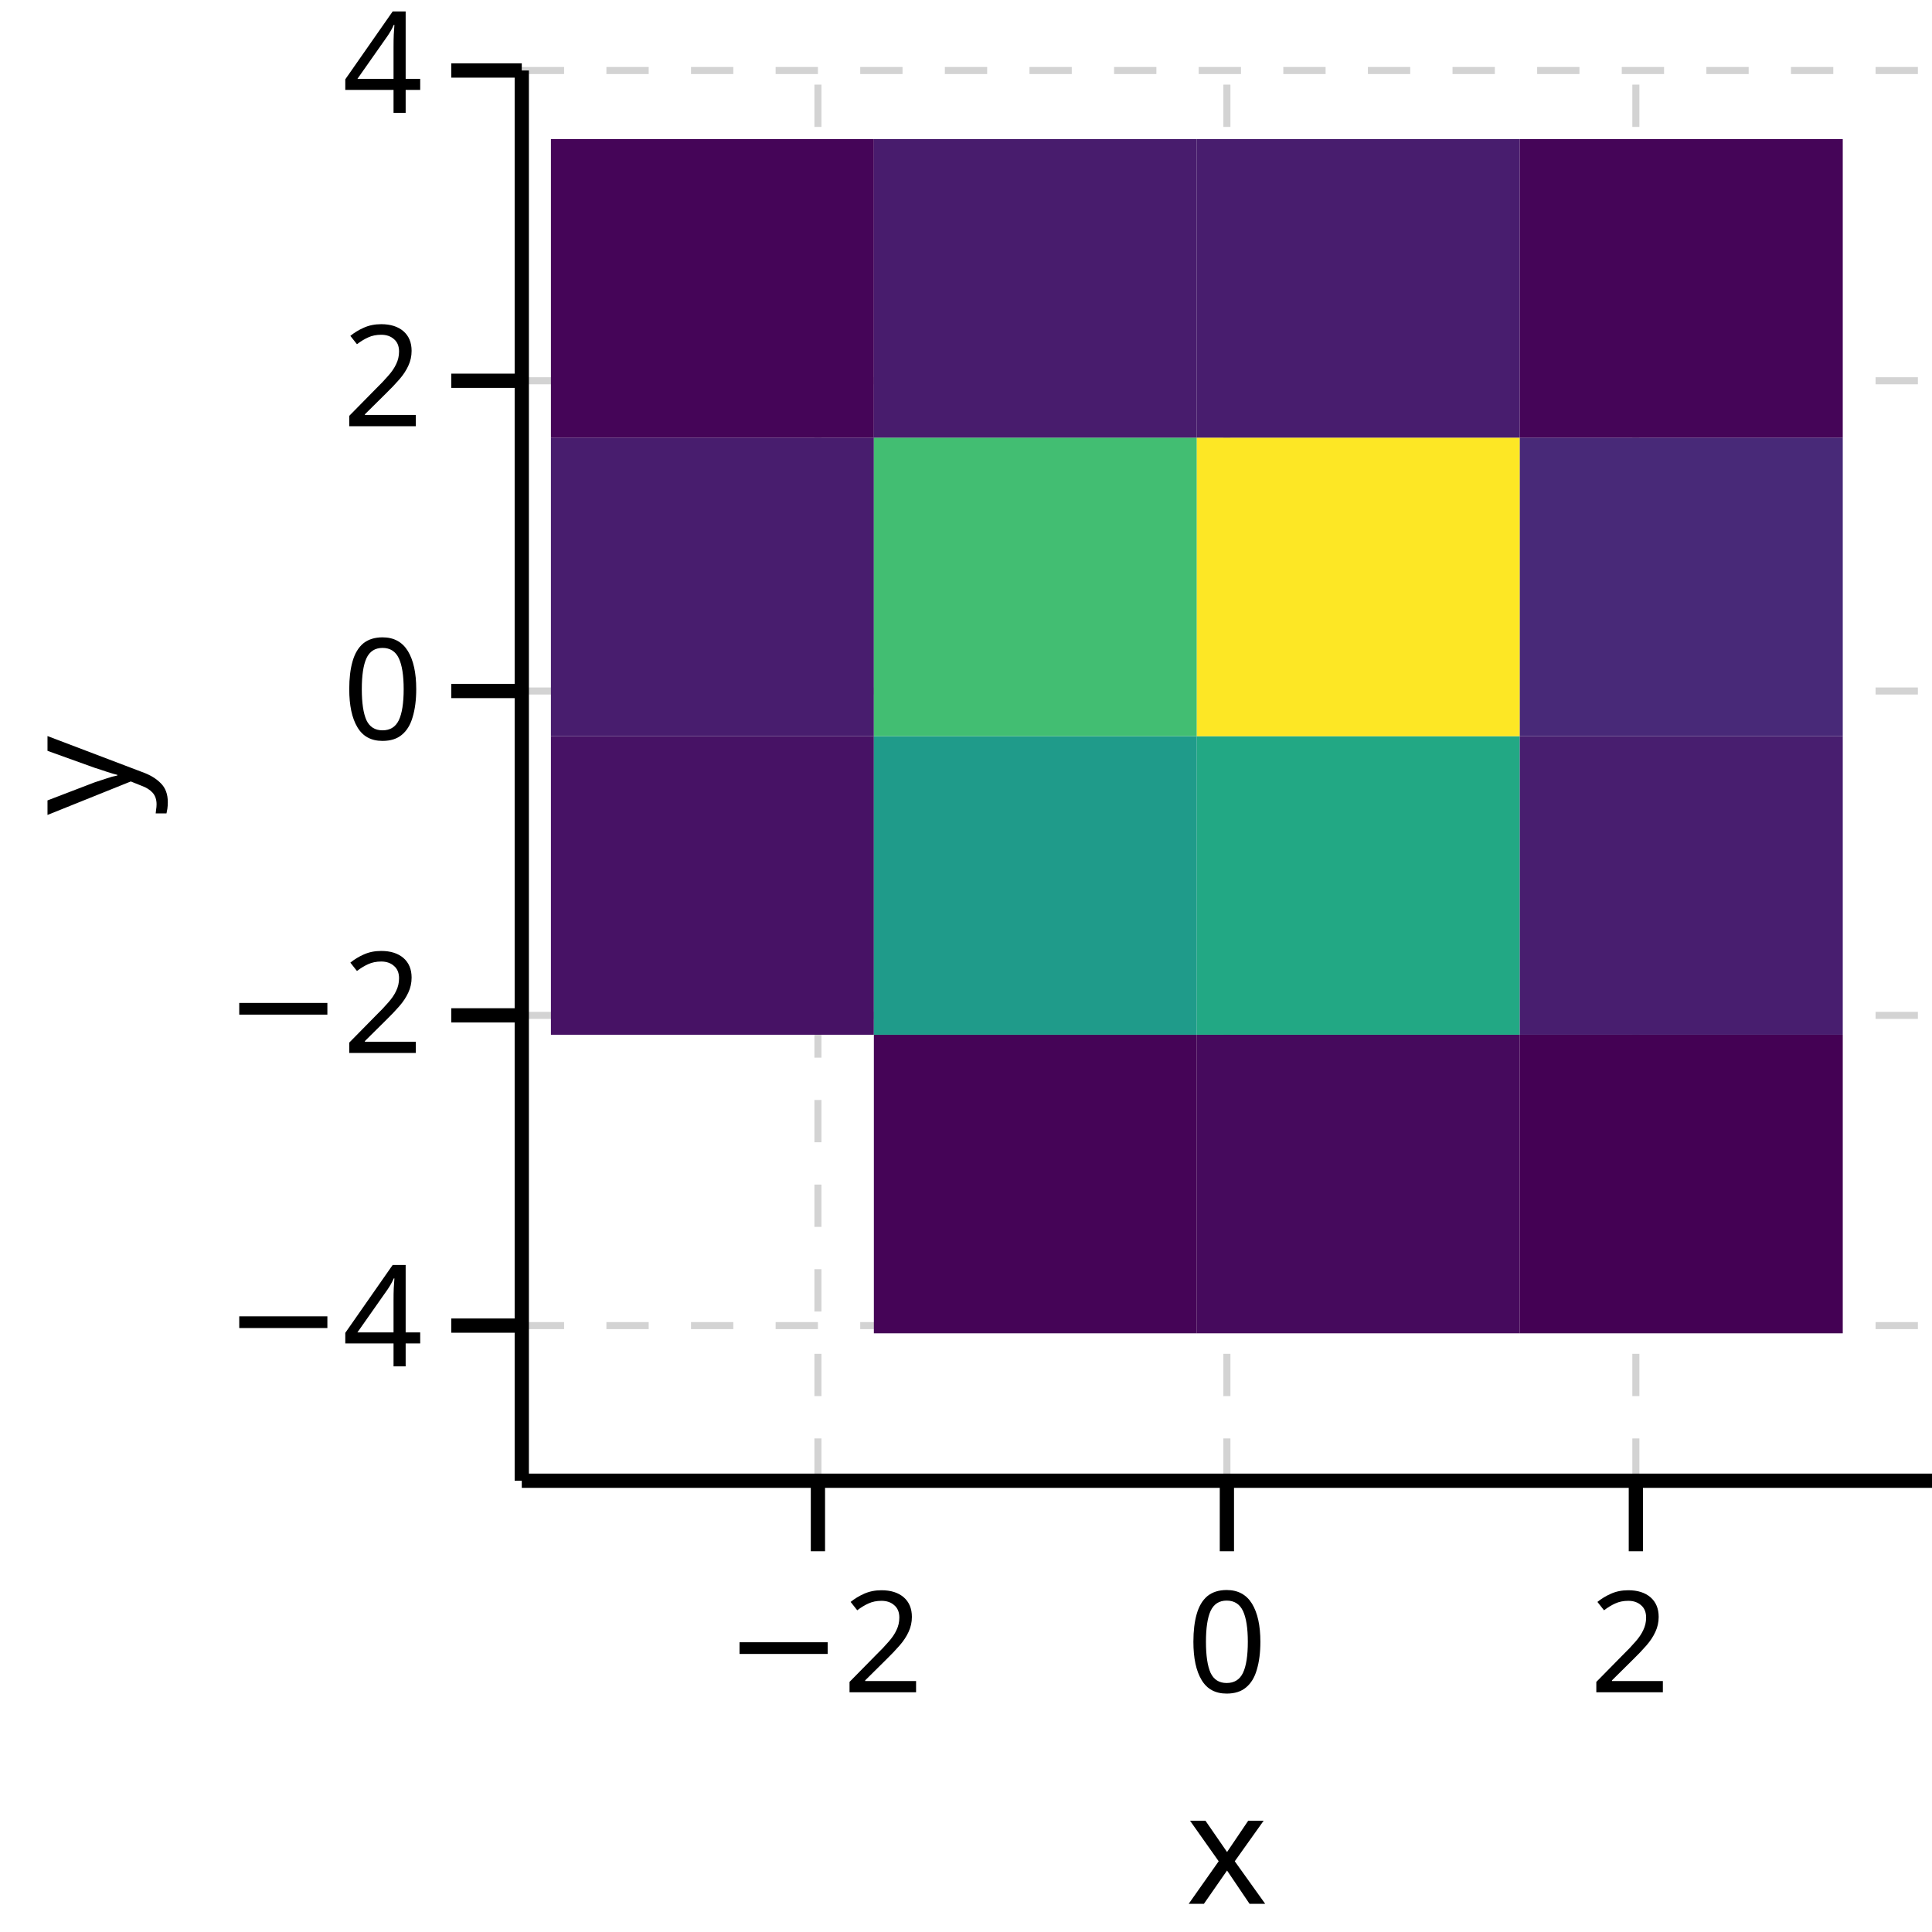
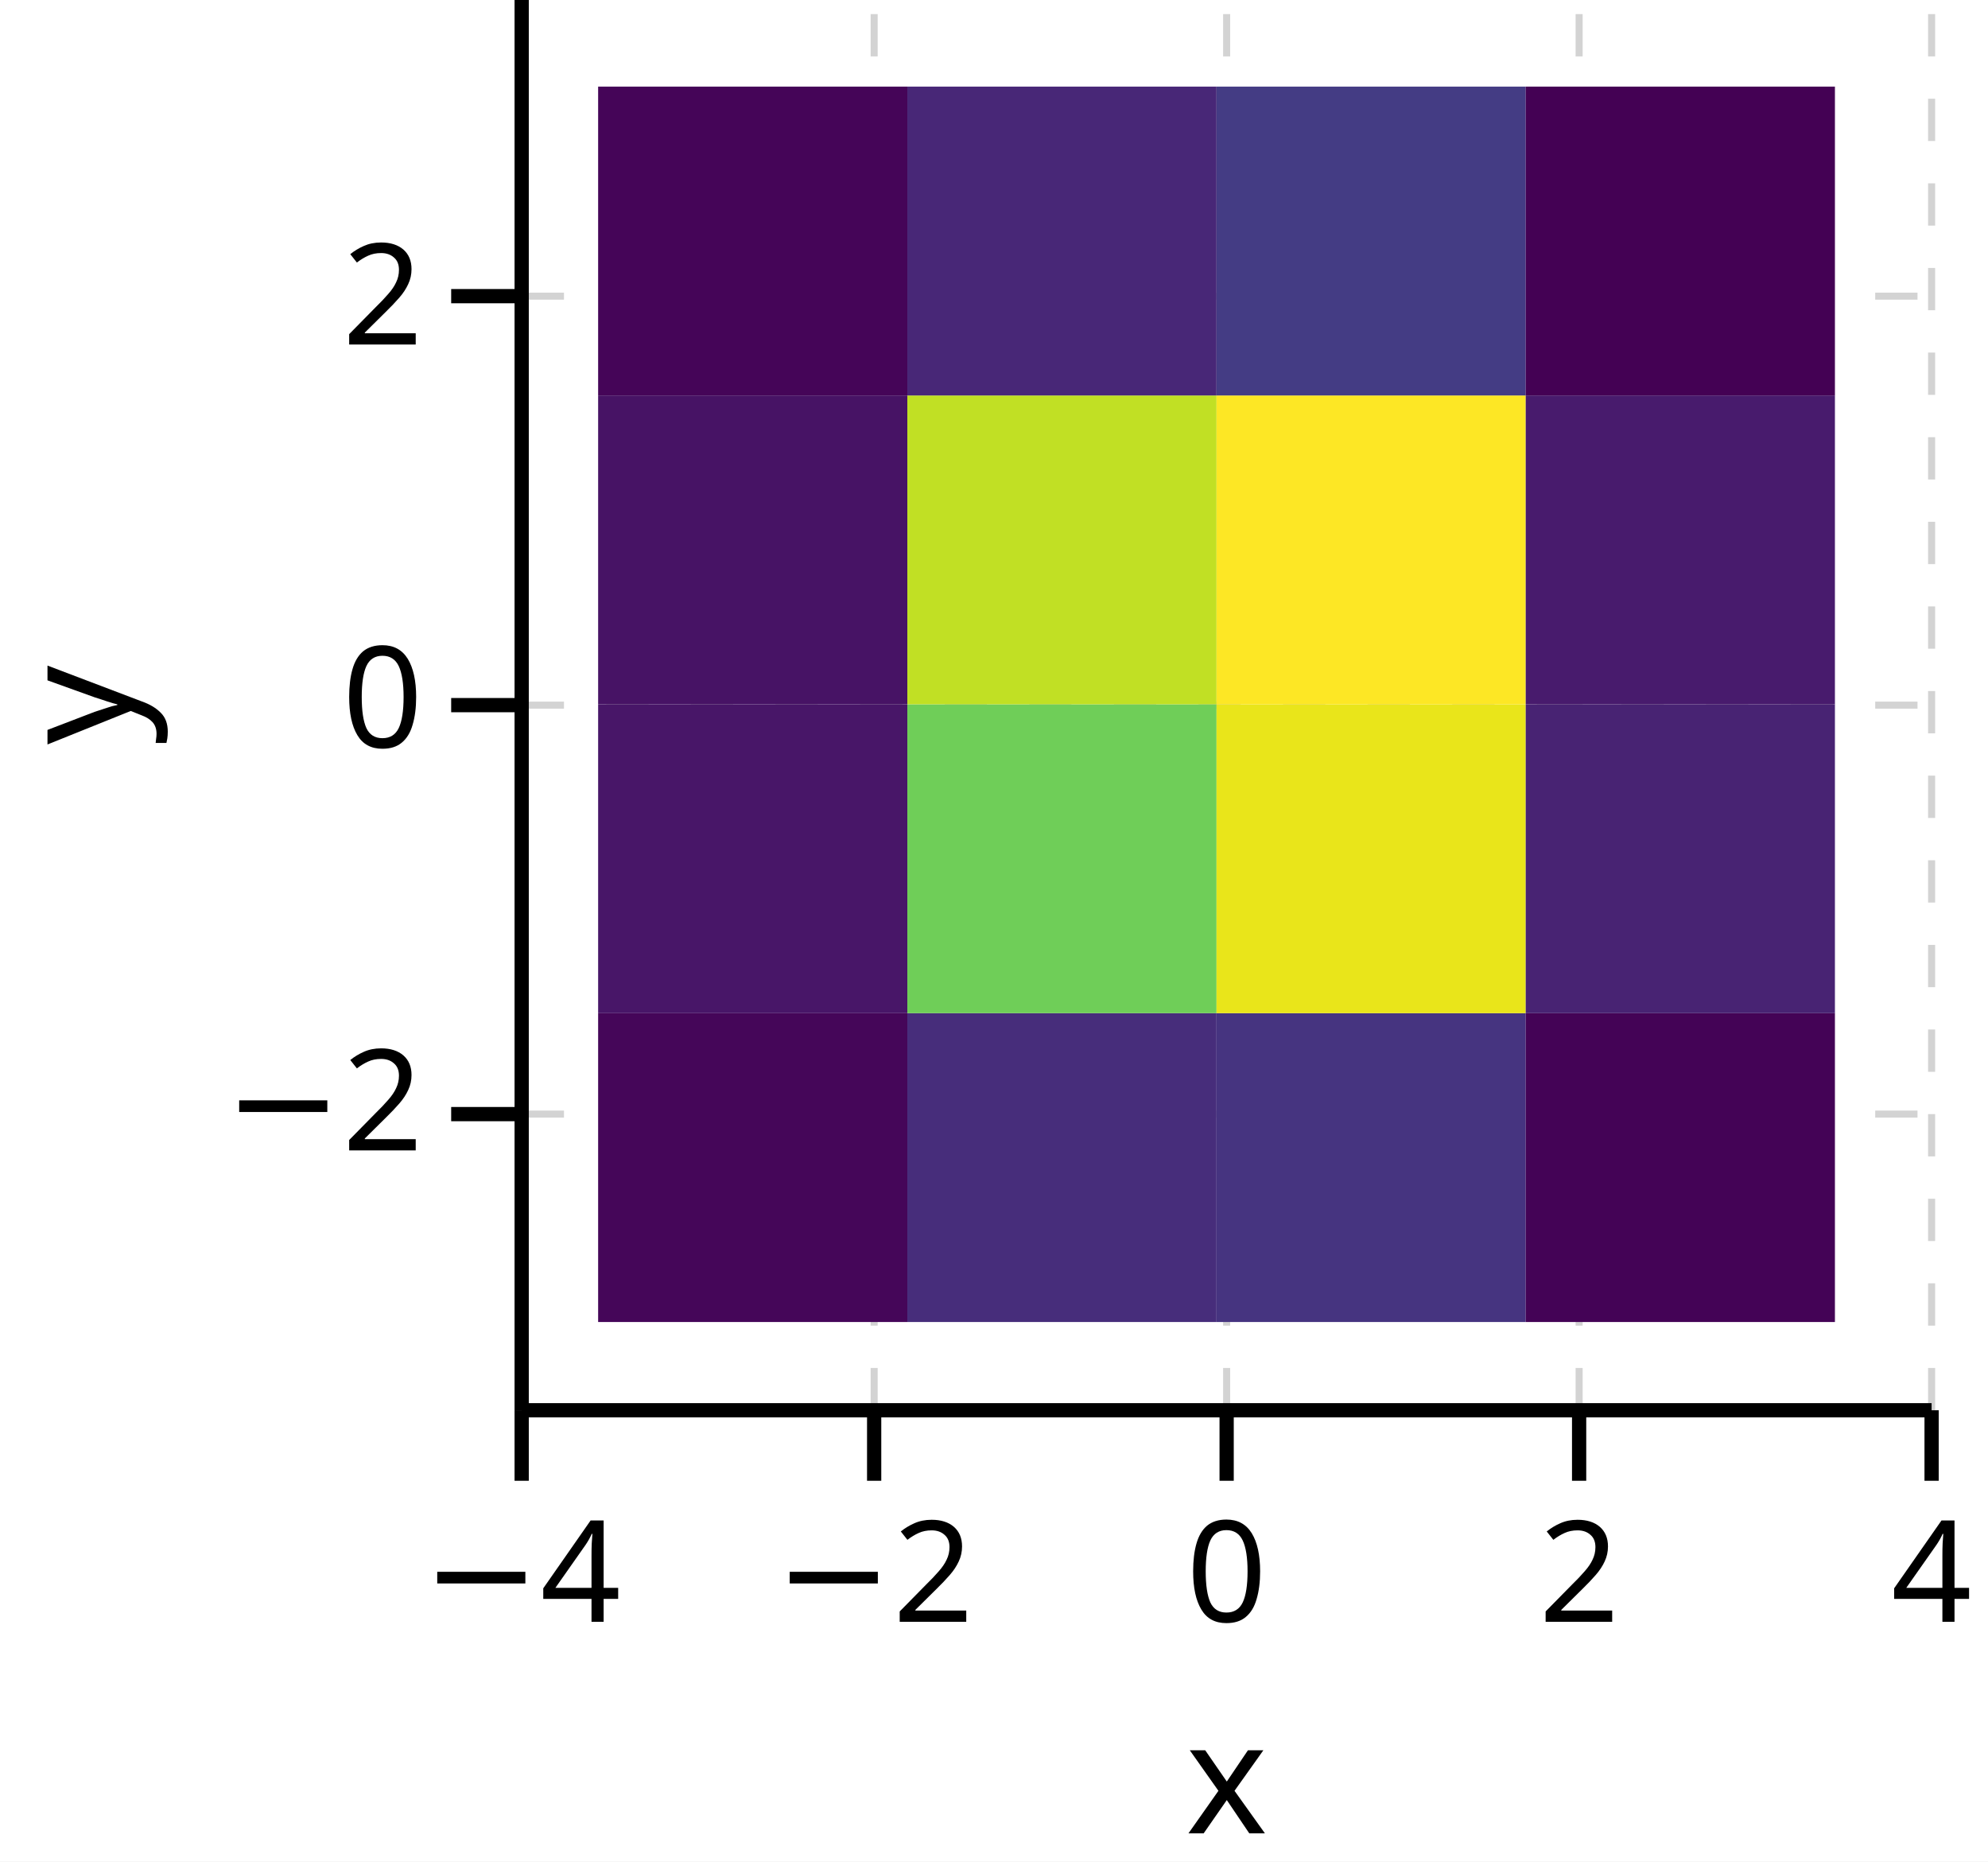
- <svg xmlns="http://www.w3.org/2000/svg" version="1.1" class="marks" width="137" height="137" viewBox="0 0 137 137">
-   <rect width="137" height="137" fill="white" />
-   <g fill="none" stroke-miterlimit="10" transform="translate(37,5)">
+ <svg xmlns="http://www.w3.org/2000/svg" version="1.1" class="marks" width="141" height="132" viewBox="0 0 141 132">
+   <rect width="141" height="132" fill="white" />
+   <g fill="none" stroke-miterlimit="10" transform="translate(37,0)">
    <g class="mark-group role-frame root" role="graphics-object" aria-roledescription="group mark container">
      <g transform="translate(0,0)">
        <path class="background" aria-hidden="true" d="M0,0h100v100h-100Z" />
        <g>
          <g class="mark-group role-axis" role="graphics-symbol" aria-roledescription="axis" aria-label="X-axis titled 'x' for a linear scale with values from −4 to 4">
            <g transform="translate(0,100)">
              <path class="background" aria-hidden="true" d="M0,0h0v0h0Z" pointer-events="none" />
              <g>
                <g class="mark-rule role-axis-grid" pointer-events="none">
-                   <line transform="translate(21,0)" x2="0" y2="-100" stroke="lightgray" stroke-width="0.5" stroke-dasharray="3" opacity="1" />
+                   <line transform="translate(0,0)" x2="0" y2="-100" stroke="lightgray" stroke-width="0.5" stroke-dasharray="3" opacity="1" />
+                   <line transform="translate(25,0)" x2="0" y2="-100" stroke="lightgray" stroke-width="0.5" stroke-dasharray="3" opacity="1" />
                  <line transform="translate(50,0)" x2="0" y2="-100" stroke="lightgray" stroke-width="0.5" stroke-dasharray="3" opacity="1" />
-                   <line transform="translate(79,0)" x2="0" y2="-100" stroke="lightgray" stroke-width="0.5" stroke-dasharray="3" opacity="1" />
+                   <line transform="translate(75,0)" x2="0" y2="-100" stroke="lightgray" stroke-width="0.5" stroke-dasharray="3" opacity="1" />
+                   <line transform="translate(100,0)" x2="0" y2="-100" stroke="lightgray" stroke-width="0.5" stroke-dasharray="3" opacity="1" />
                </g>
                <g class="mark-rule role-axis-tick" pointer-events="none">
-                   <line transform="translate(21,0)" x2="0" y2="5" stroke="black" stroke-width="1.01" opacity="1" />
+                   <line transform="translate(0,0)" x2="0" y2="5" stroke="black" stroke-width="1.01" opacity="1" />
+                   <line transform="translate(25,0)" x2="0" y2="5" stroke="black" stroke-width="1.01" opacity="1" />
                  <line transform="translate(50,0)" x2="0" y2="5" stroke="black" stroke-width="1.01" opacity="1" />
-                   <line transform="translate(79,0)" x2="0" y2="5" stroke="black" stroke-width="1.01" opacity="1" />
+                   <line transform="translate(75,0)" x2="0" y2="5" stroke="black" stroke-width="1.01" opacity="1" />
+                   <line transform="translate(100,0)" x2="0" y2="5" stroke="black" stroke-width="1.01" opacity="1" />
                </g>
                <g class="mark-text role-axis-label" pointer-events="none">
-                   <text text-anchor="middle" transform="translate(21.42857,15)" font-family="sans-serif" font-size="10px" font-style="normal" font-weight="400" fill="black" opacity="1">−2</text>
+                   <text text-anchor="middle" transform="translate(0,15)" font-family="sans-serif" font-size="10px" font-style="normal" font-weight="400" fill="black" opacity="1">−4</text>
+                   <text text-anchor="middle" transform="translate(25,15)" font-family="sans-serif" font-size="10px" font-style="normal" font-weight="400" fill="black" opacity="1">−2</text>
                  <text text-anchor="middle" transform="translate(50,15)" font-family="sans-serif" font-size="10px" font-style="normal" font-weight="400" fill="black" opacity="1">0</text>
-                   <text text-anchor="middle" transform="translate(78.57143,15)" font-family="sans-serif" font-size="10px" font-style="normal" font-weight="400" fill="black" opacity="1">2</text>
+                   <text text-anchor="middle" transform="translate(75,15)" font-family="sans-serif" font-size="10px" font-style="normal" font-weight="400" fill="black" opacity="1">2</text>
+                   <text text-anchor="middle" transform="translate(100,15)" font-family="sans-serif" font-size="10px" font-style="normal" font-weight="400" fill="black" opacity="1">4</text>
                </g>
                <g class="mark-rule role-axis-domain" pointer-events="none">
                  <line transform="translate(0,0)" x2="100" y2="0" stroke="black" stroke-width="1.01" opacity="1" />
                </g>
                <g class="mark-text role-axis-title" pointer-events="none">
                  <text text-anchor="middle" transform="translate(50,30)" font-family="sans-serif" font-size="11px" font-style="normal" font-weight="400" fill="black" opacity="1">x</text>
                </g>
              </g>
              <path class="foreground" aria-hidden="true" d="" pointer-events="none" display="none" />
            </g>
          </g>
-           <g class="mark-group role-axis" role="graphics-symbol" aria-roledescription="axis" aria-label="Y-axis titled 'y' for a linear scale with values from −5 to 4">
+           <g class="mark-group role-axis" role="graphics-symbol" aria-roledescription="axis" aria-label="Y-axis titled 'y' for a linear scale with values from −4 to 4">
            <g transform="translate(0,0)">
              <path class="background" aria-hidden="true" d="M0,0h0v0h0Z" pointer-events="none" />
              <g>
                <g class="mark-rule role-axis-grid" pointer-events="none">
-                   <line transform="translate(0,89)" x2="100" y2="0" stroke="lightgray" stroke-width="0.5" stroke-dasharray="3" opacity="1" />
-                   <line transform="translate(0,67)" x2="100" y2="0" stroke="lightgray" stroke-width="0.5" stroke-dasharray="3" opacity="1" />
-                   <line transform="translate(0,44)" x2="100" y2="0" stroke="lightgray" stroke-width="0.5" stroke-dasharray="3" opacity="1" />
-                   <line transform="translate(0,22)" x2="100" y2="0" stroke="lightgray" stroke-width="0.5" stroke-dasharray="3" opacity="1" />
-                   <line transform="translate(0,0)" x2="100" y2="0" stroke="lightgray" stroke-width="0.5" stroke-dasharray="3" opacity="1" />
+                   <line transform="translate(0,79)" x2="100" y2="0" stroke="lightgray" stroke-width="0.5" stroke-dasharray="3" opacity="1" />
+                   <line transform="translate(0,50)" x2="100" y2="0" stroke="lightgray" stroke-width="0.5" stroke-dasharray="3" opacity="1" />
+                   <line transform="translate(0,21)" x2="100" y2="0" stroke="lightgray" stroke-width="0.5" stroke-dasharray="3" opacity="1" />
                </g>
                <g class="mark-rule role-axis-tick" pointer-events="none">
-                   <line transform="translate(0,89)" x2="-5" y2="0" stroke="black" stroke-width="1.01" opacity="1" />
-                   <line transform="translate(0,67)" x2="-5" y2="0" stroke="black" stroke-width="1.01" opacity="1" />
-                   <line transform="translate(0,44)" x2="-5" y2="0" stroke="black" stroke-width="1.01" opacity="1" />
-                   <line transform="translate(0,22)" x2="-5" y2="0" stroke="black" stroke-width="1.01" opacity="1" />
-                   <line transform="translate(0,0)" x2="-5" y2="0" stroke="black" stroke-width="1.01" opacity="1" />
+                   <line transform="translate(0,79)" x2="-5" y2="0" stroke="black" stroke-width="1.01" opacity="1" />
+                   <line transform="translate(0,50)" x2="-5" y2="0" stroke="black" stroke-width="1.01" opacity="1" />
+                   <line transform="translate(0,21)" x2="-5" y2="0" stroke="black" stroke-width="1.01" opacity="1" />
                </g>
                <g class="mark-text role-axis-label" pointer-events="none">
-                   <text text-anchor="end" transform="translate(-7,91.88889)" font-family="sans-serif" font-size="10px" font-style="normal" font-weight="400" fill="black" opacity="1">−4</text>
-                   <text text-anchor="end" transform="translate(-7,69.66667)" font-family="sans-serif" font-size="10px" font-style="normal" font-weight="400" fill="black" opacity="1">−2</text>
-                   <text text-anchor="end" transform="translate(-7,47.44444)" font-family="sans-serif" font-size="10px" font-style="normal" font-weight="400" fill="black" opacity="1">0</text>
-                   <text text-anchor="end" transform="translate(-7,25.22222)" font-family="sans-serif" font-size="10px" font-style="normal" font-weight="400" fill="black" opacity="1">2</text>
-                   <text text-anchor="end" transform="translate(-7,3)" font-family="sans-serif" font-size="10px" font-style="normal" font-weight="400" fill="black" opacity="1">4</text>
+                   <text text-anchor="end" transform="translate(-7,81.57143)" font-family="sans-serif" font-size="10px" font-style="normal" font-weight="400" fill="black" opacity="1">−2</text>
+                   <text text-anchor="end" transform="translate(-7,53)" font-family="sans-serif" font-size="10px" font-style="normal" font-weight="400" fill="black" opacity="1">0</text>
+                   <text text-anchor="end" transform="translate(-7,24.42857)" font-family="sans-serif" font-size="10px" font-style="normal" font-weight="400" fill="black" opacity="1">2</text>
                </g>
                <g class="mark-rule role-axis-domain" pointer-events="none">
                  <line transform="translate(0,100)" x2="0" y2="-100" stroke="black" stroke-width="1.01" opacity="1" />
                </g>
                <g class="mark-text role-axis-title" pointer-events="none">
                  <text text-anchor="middle" transform="translate(-25.74121,50) rotate(-90) translate(0,-2)" font-family="sans-serif" font-size="11px" font-style="normal" font-weight="400" fill="black" opacity="1">y</text>
                </g>
              </g>
              <path class="foreground" aria-hidden="true" d="" pointer-events="none" display="none" />
            </g>
          </g>
          <g class="mark-group role-scope" clip-path="url(#clip1)" role="graphics-object" aria-roledescription="group mark container">
            <g transform="translate(0,0)">
              <path class="background" aria-hidden="true" d="M0,0h0v0h0Z" />
              <g>
                <g class="mark-rect role-mark" role="graphics-symbol" aria-roledescription="rect mark container">
-                   <path d="M24.967,68.375h22.902v21.171h-22.902Z" fill="rgb(69, 4, 87)" opacity="1" />
-                   <path d="M47.869,68.375h22.902v21.171h-22.902Z" fill="rgb(70, 10, 93)" opacity="1" />
-                   <path d="M70.77,68.375h22.902v21.171h-22.902Z" fill="rgb(68, 1, 84)" opacity="1" />
-                   <path d="M2.066,47.204h22.902v21.171h-22.902Z" fill="rgb(71, 18, 101)" opacity="1" />
-                   <path d="M24.967,47.204h22.902v21.171h-22.902Z" fill="rgb(31, 155, 138)" opacity="1" />
-                   <path d="M47.869,47.204h22.902v21.171h-22.902Z" fill="rgb(34, 168, 132)" opacity="1" />
-                   <path d="M70.77,47.204h22.902v21.171h-22.902Z" fill="rgb(72, 30, 111)" opacity="1" />
-                   <path d="M2.066,26.033h22.902v21.171h-22.902Z" fill="rgb(72, 29, 110)" opacity="1" />
-                   <path d="M24.967,26.033h22.902v21.171h-22.902Z" fill="rgb(66, 190, 114)" opacity="1" />
-                   <path d="M47.869,26.033h22.902v21.171h-22.902Z" fill="rgb(253, 231, 37)" opacity="1" />
-                   <path d="M70.77,26.033h22.902v21.171h-22.902Z" fill="rgb(72, 41, 120)" opacity="1" />
-                   <path d="M2.066,4.862h22.902v21.171h-22.902Z" fill="rgb(69, 5, 88)" opacity="1" />
-                   <path d="M24.967,4.862h22.902v21.171h-22.902Z" fill="rgb(72, 28, 109)" opacity="1" />
-                   <path d="M47.869,4.862h22.902v21.171h-22.902Z" fill="rgb(72, 29, 110)" opacity="1" />
-                   <path d="M70.77,4.862h22.902v21.171h-22.902Z" fill="rgb(69, 5, 88)" opacity="1" />
+                   <path d="M5.423,71.842h21.93v21.901h-21.93Z" fill="rgb(69, 6, 89)" opacity="1" />
+                   <path d="M27.353,71.842h21.93v21.901h-21.93Z" fill="rgb(71, 45, 123)" opacity="1" />
+                   <path d="M49.283,71.842h21.93v21.901h-21.93Z" fill="rgb(70, 52, 128)" opacity="1" />
+                   <path d="M71.213,71.842h21.93v21.901h-21.93Z" fill="rgb(68, 3, 86)" opacity="1" />
+                   <path d="M5.423,49.942h21.93v21.901h-21.93Z" fill="rgb(72, 22, 104)" opacity="1" />
+                   <path d="M27.353,49.942h21.93v21.901h-21.93Z" fill="rgb(111, 206, 88)" opacity="1" />
+                   <path d="M49.283,49.942h21.93v21.901h-21.93Z" fill="rgb(233, 229, 26)" opacity="1" />
+                   <path d="M71.213,49.942h21.93v21.901h-21.93Z" fill="rgb(72, 35, 115)" opacity="1" />
+                   <path d="M5.423,28.041h21.93v21.901h-21.93Z" fill="rgb(71, 19, 101)" opacity="1" />
+                   <path d="M27.353,28.041h21.93v21.901h-21.93Z" fill="rgb(193, 224, 36)" opacity="1" />
+                   <path d="M49.283,28.041h21.93v21.901h-21.93Z" fill="rgb(253, 231, 37)" opacity="1" />
+                   <path d="M71.213,28.041h21.93v21.901h-21.93Z" fill="rgb(72, 27, 109)" opacity="1" />
+                   <path d="M5.423,6.141h21.93v21.901h-21.93Z" fill="rgb(69, 5, 88)" opacity="1" />
+                   <path d="M27.353,6.141h21.93v21.901h-21.93Z" fill="rgb(72, 39, 119)" opacity="1" />
+                   <path d="M49.283,6.141h21.93v21.901h-21.93Z" fill="rgb(68, 60, 132)" opacity="1" />
+                   <path d="M71.213,6.141h21.93v21.901h-21.93Z" fill="rgb(68, 1, 84)" opacity="1" />
                </g>
              </g>
              <path class="foreground" aria-hidden="true" d="" display="none" />
            </g>
          </g>
        </g>
        <path class="foreground" aria-hidden="true" d="" display="none" />
      </g>
    </g>
  </g>
  <defs>
    <clipPath id="clip1">
      <rect x="0" y="0" width="100" height="100" />
    </clipPath>
  </defs>
</svg>
